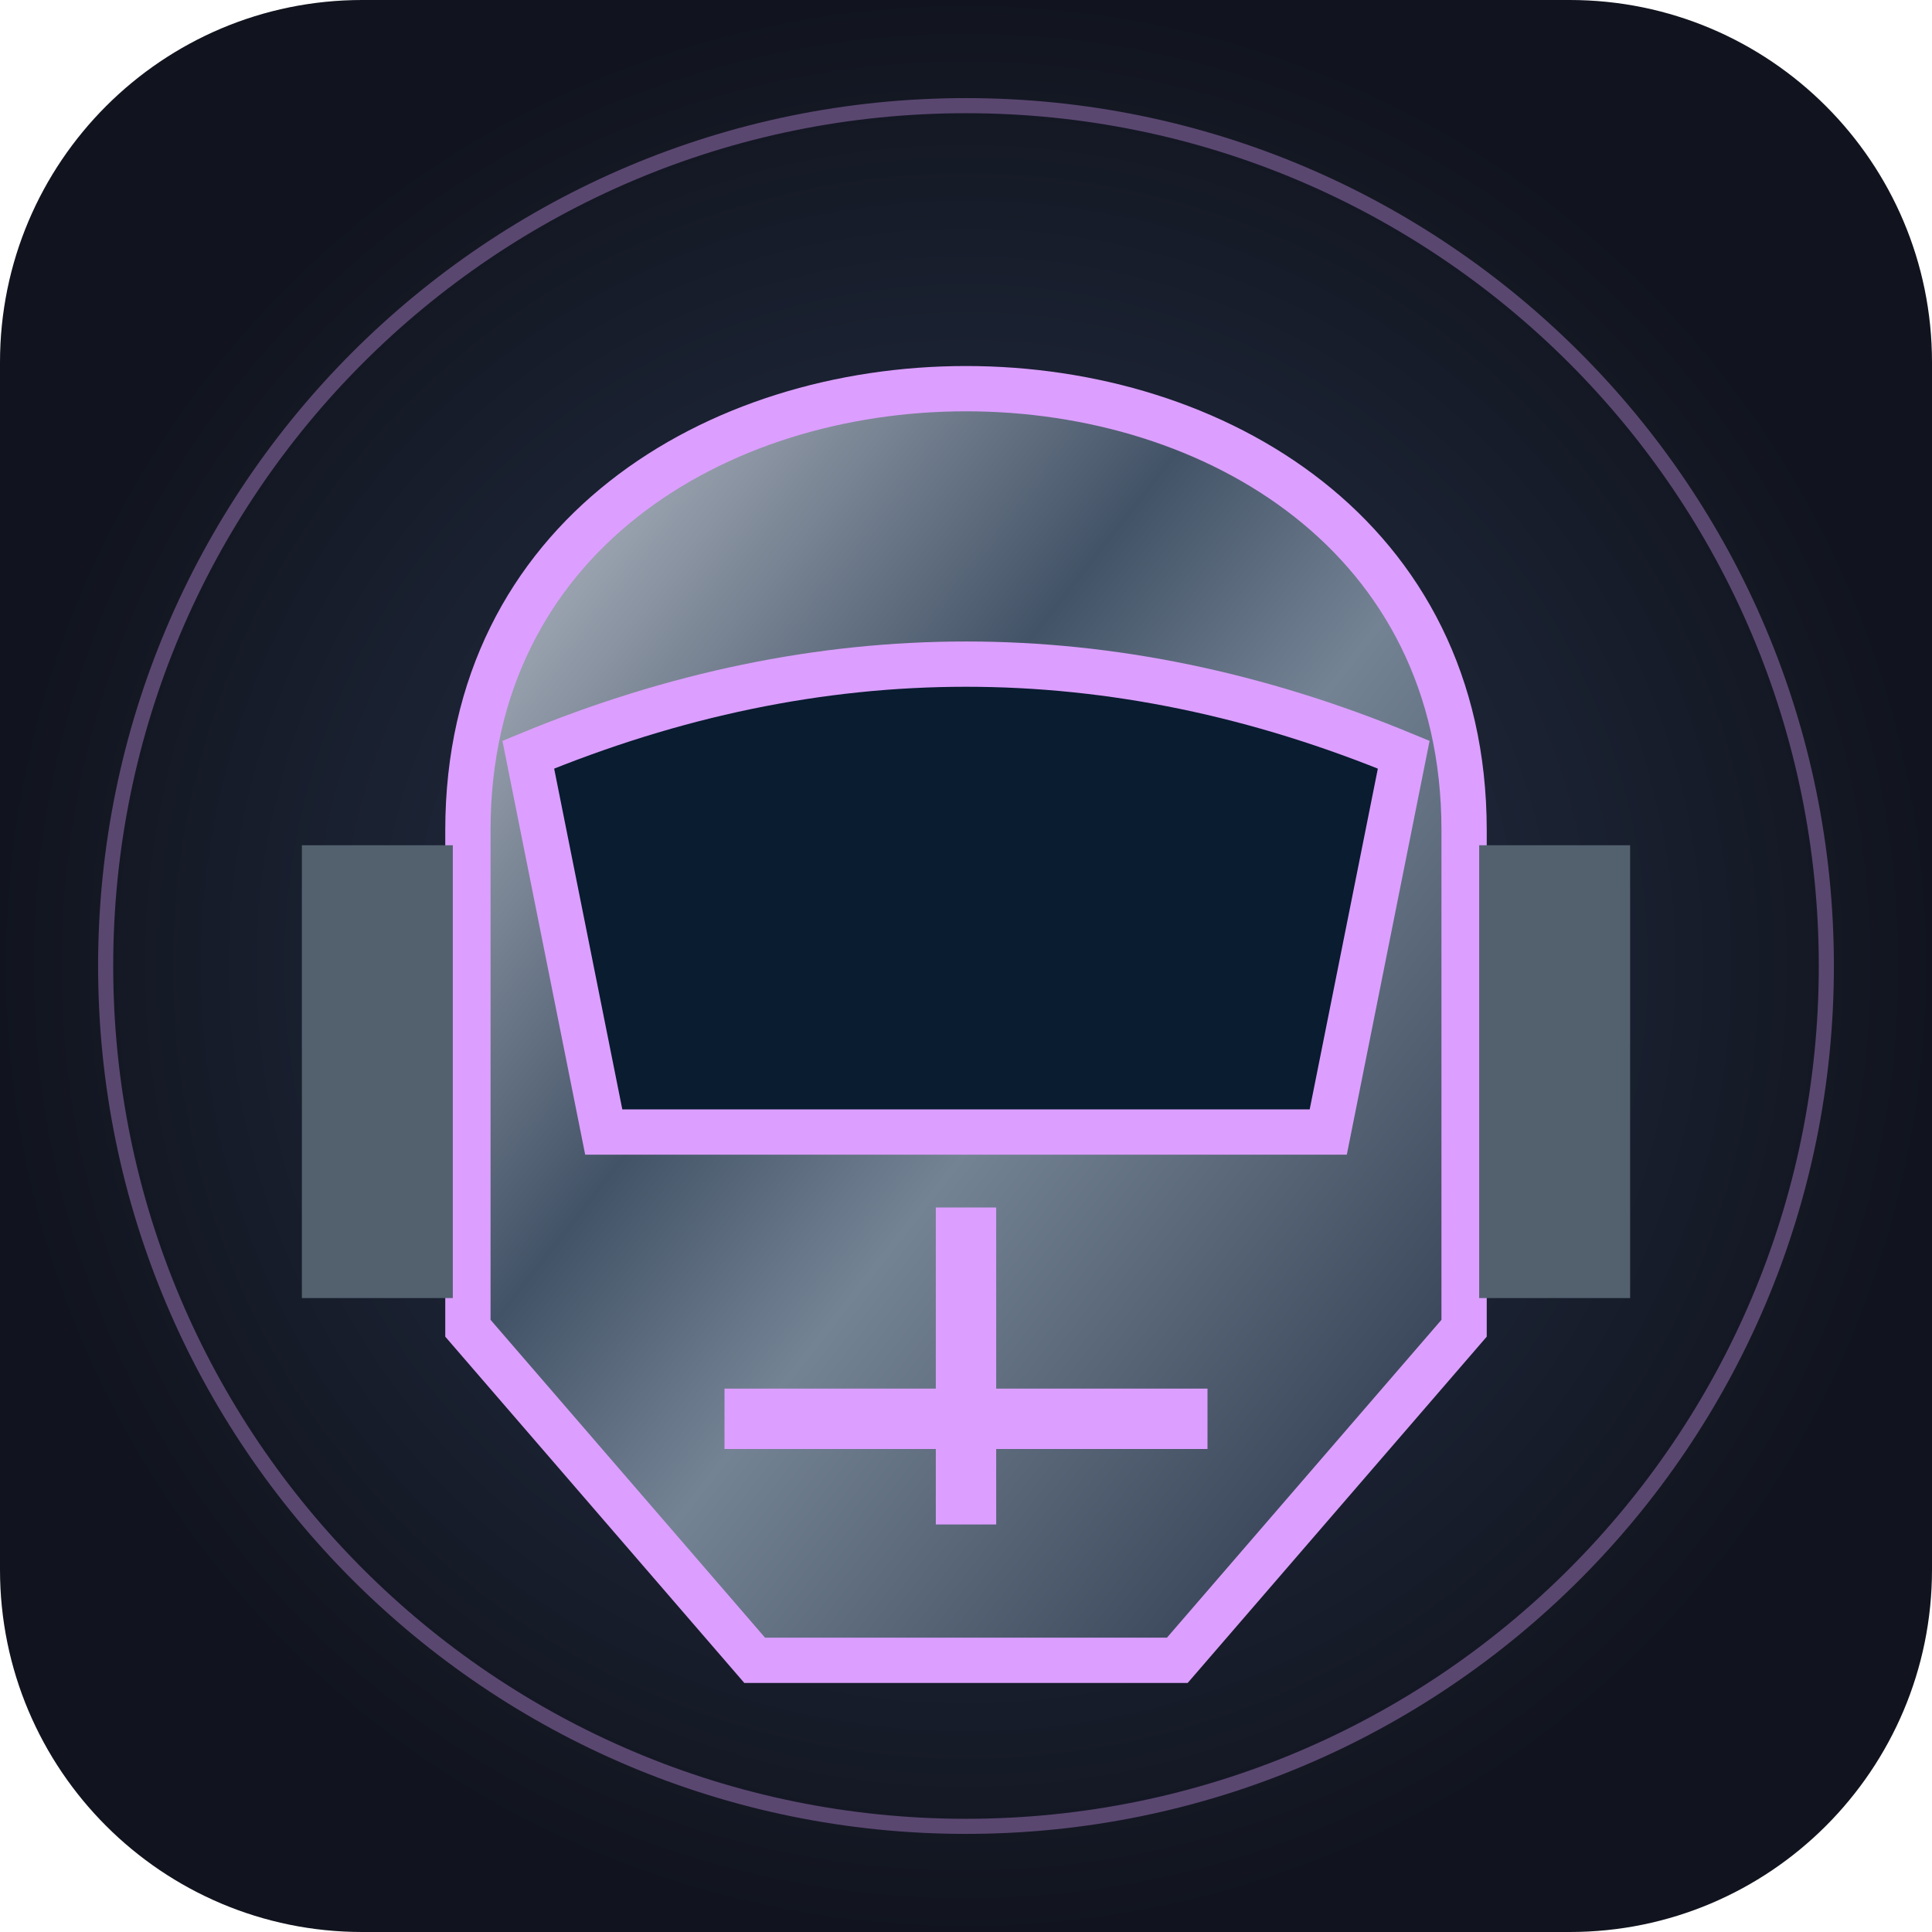
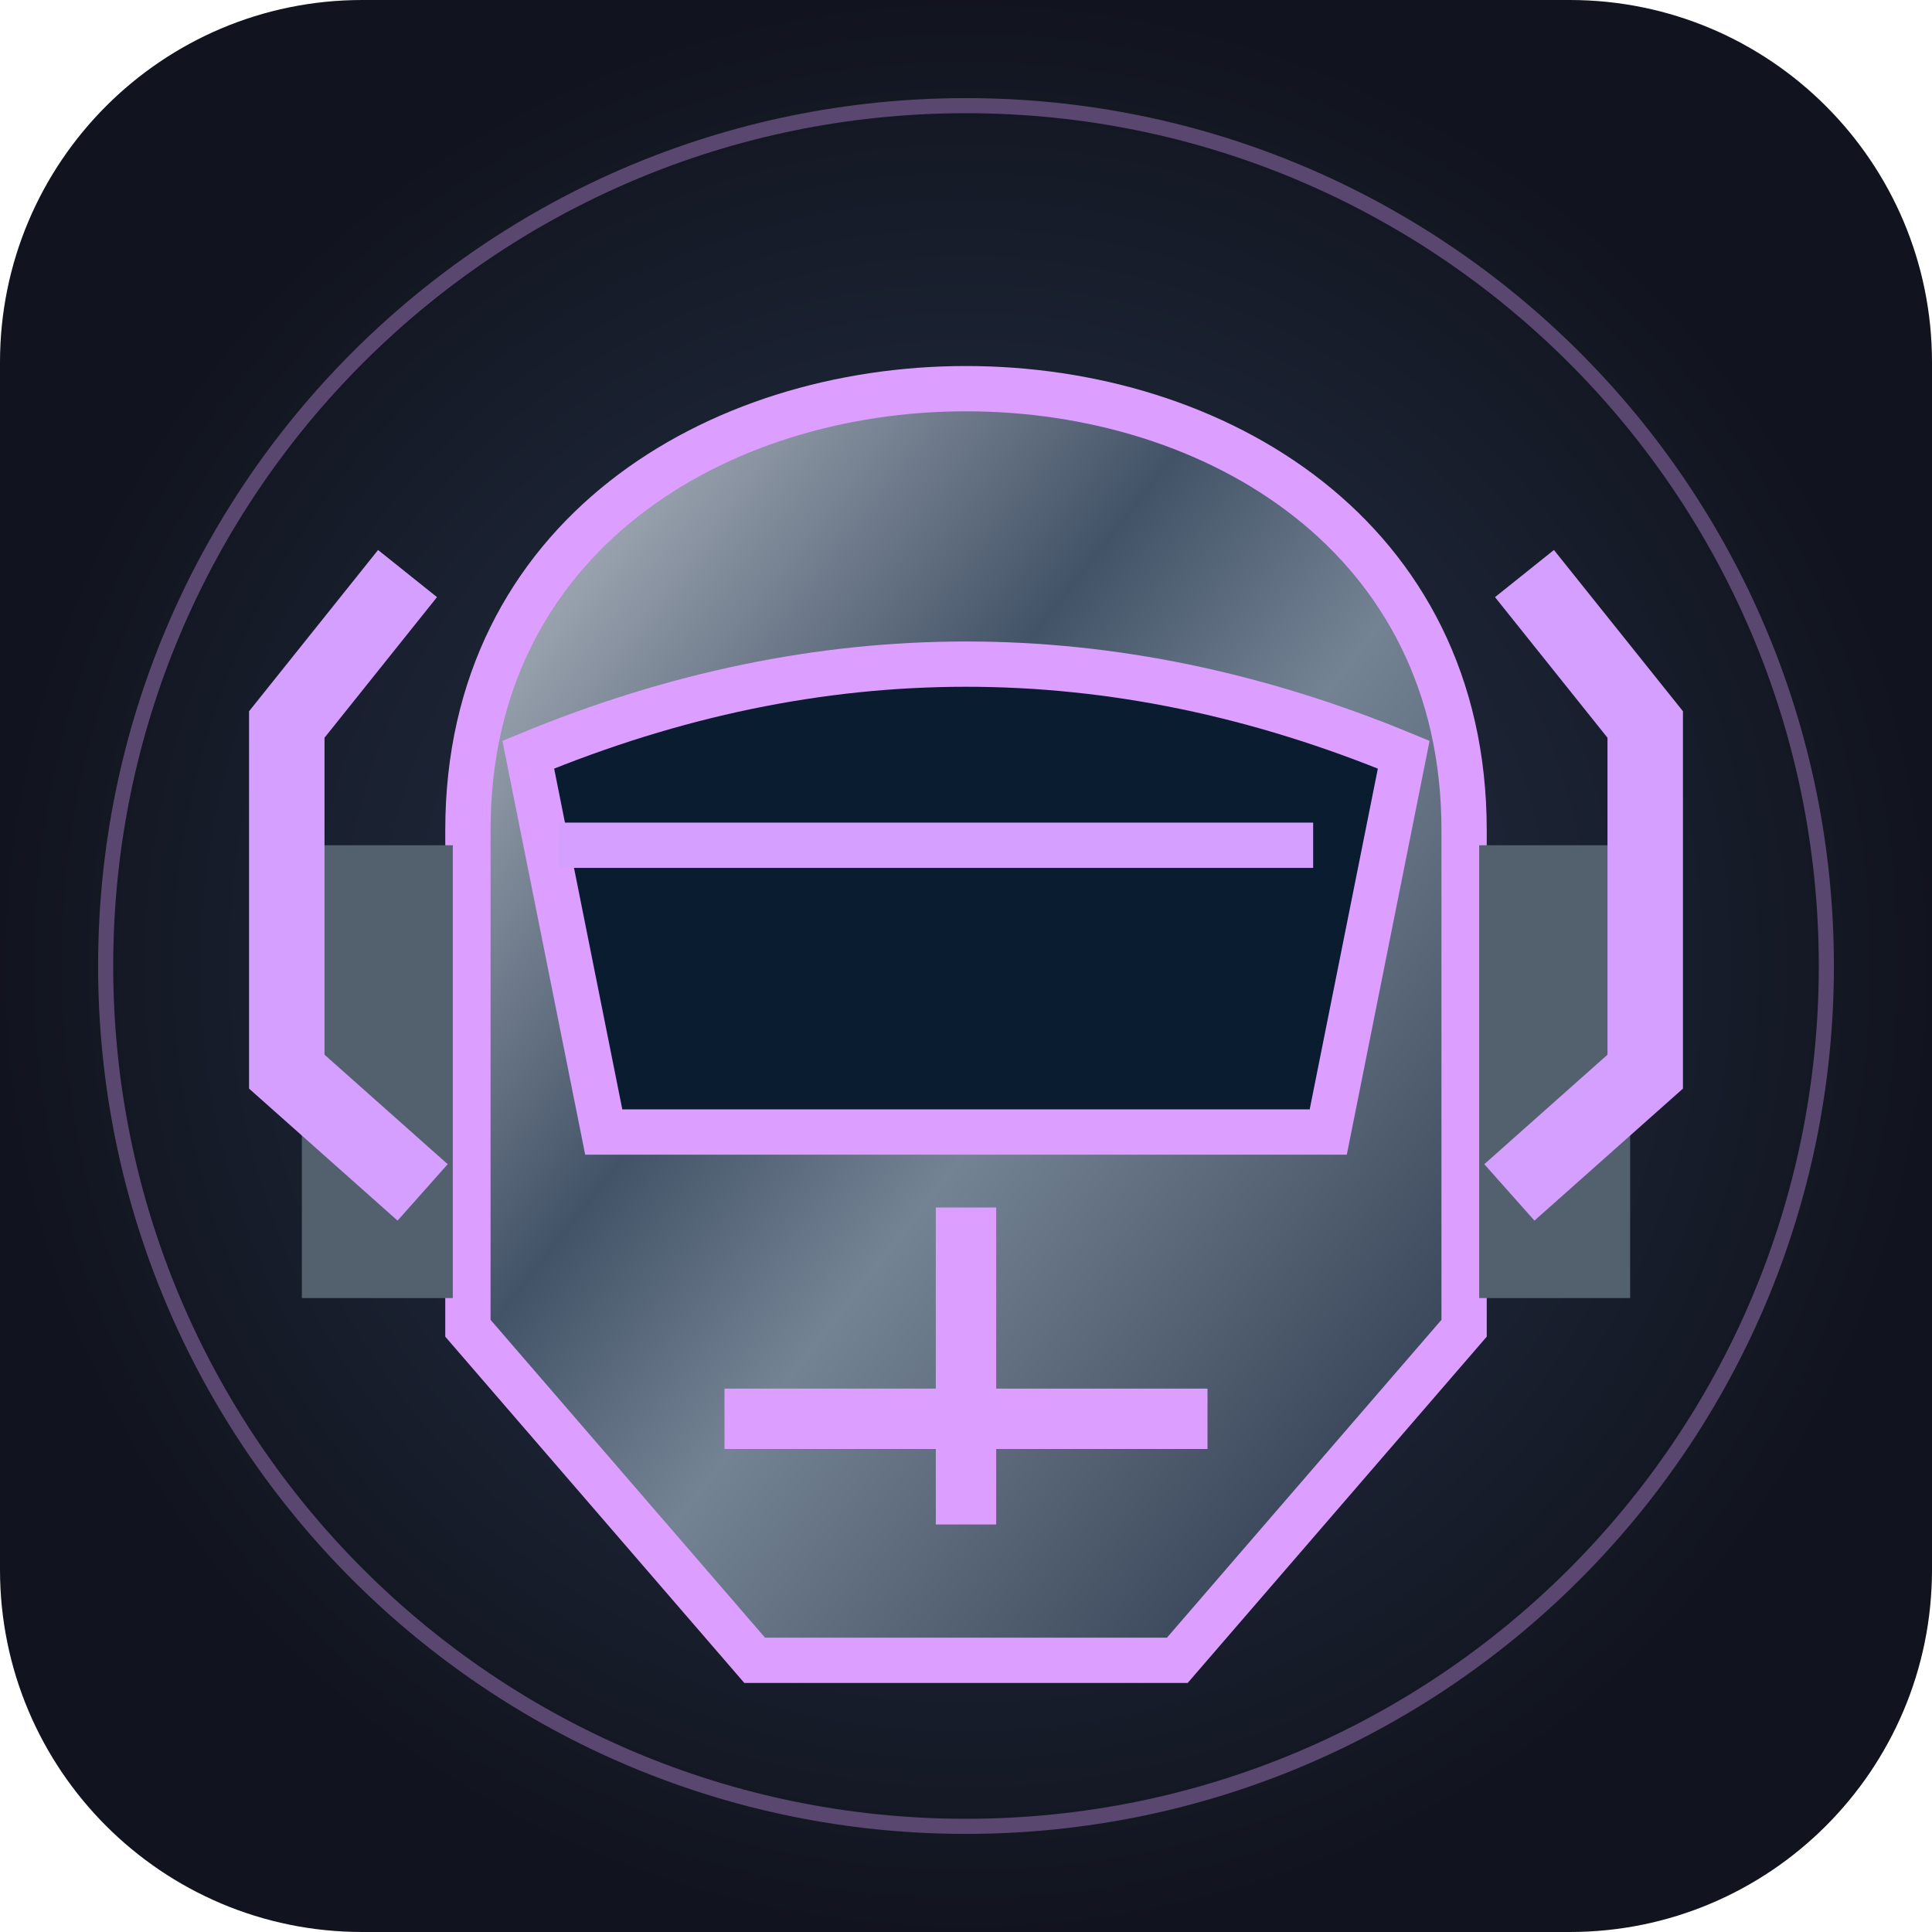
<svg xmlns="http://www.w3.org/2000/svg" viewBox="0 0 128 128">
  <defs>
    <linearGradient id="metal" x2="1" y2="1">
      <stop stop-color="#c4c9d2" />
      <stop offset=".38" stop-color="#435367" />
      <stop offset=".55" stop-color="#748394" />
      <stop offset="1" stop-color="#222e42" />
    </linearGradient>
    <radialGradient id="bg">
      <stop stop-color="#293750" />
      <stop offset="1" stop-color="#11141e" />
    </radialGradient>
  </defs>
  <rect width="128" height="128" rx="24" fill="url(#bg)" />
  <circle cx="64" cy="64" r="57" fill="none" stroke="#dc9fff" opacity=".35" />
  <path d="M31 88V55C31 16 97 16 97 55v33L78 110H50Z" fill="url(#metal)" stroke="#dc9fff" stroke-width="3" />
  <path d="M35 50Q64 38 93 50L88 75H40Z" fill="#091c30" stroke="#dc9fff" stroke-width="3" />
  <path d="M48 94h32M64 80v21" stroke="#dc9fff" stroke-width="4" />
  <path d="M20 56h10v30H20m78-30h10v30H98" fill="#53616f" />
+   <path d="M27 38l-8 10v23l9 8M101 38l8 10v23l-9 8" fill="none" stroke="#d49fff" stroke-width="5" />
+   <path d="M37 56h50" stroke="#d49fff" stroke-width="3" />
</svg>
